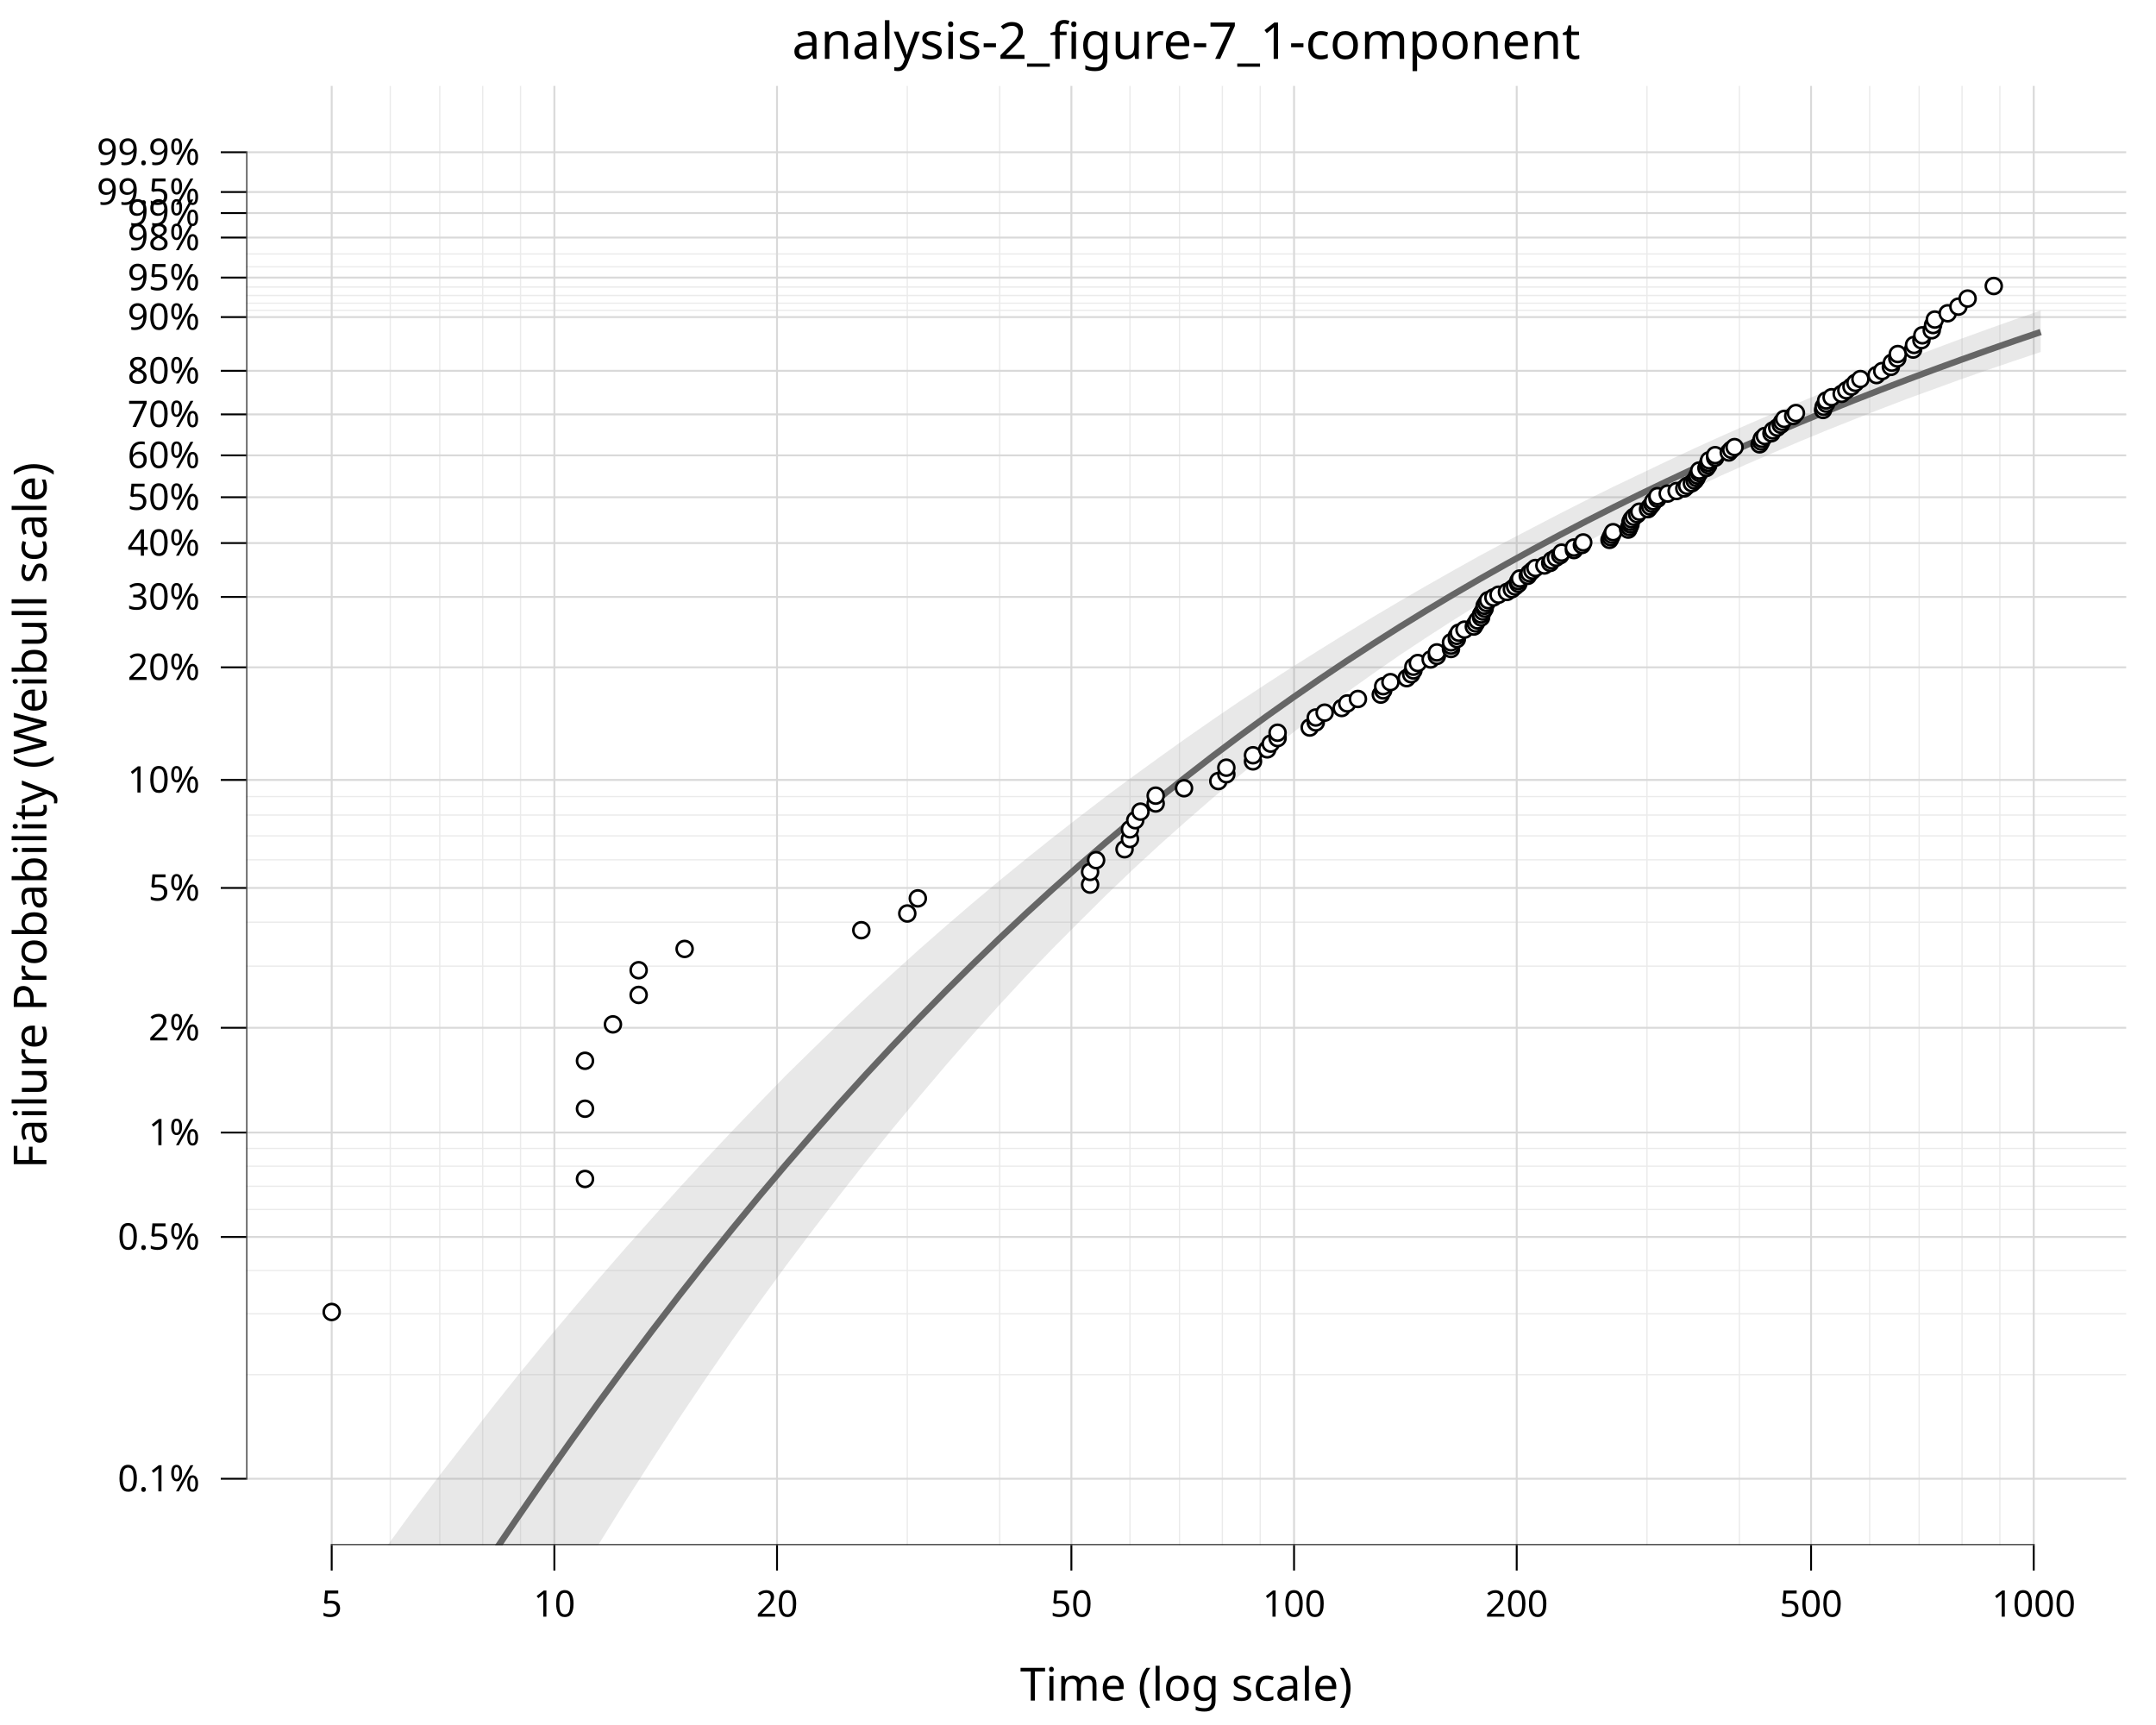
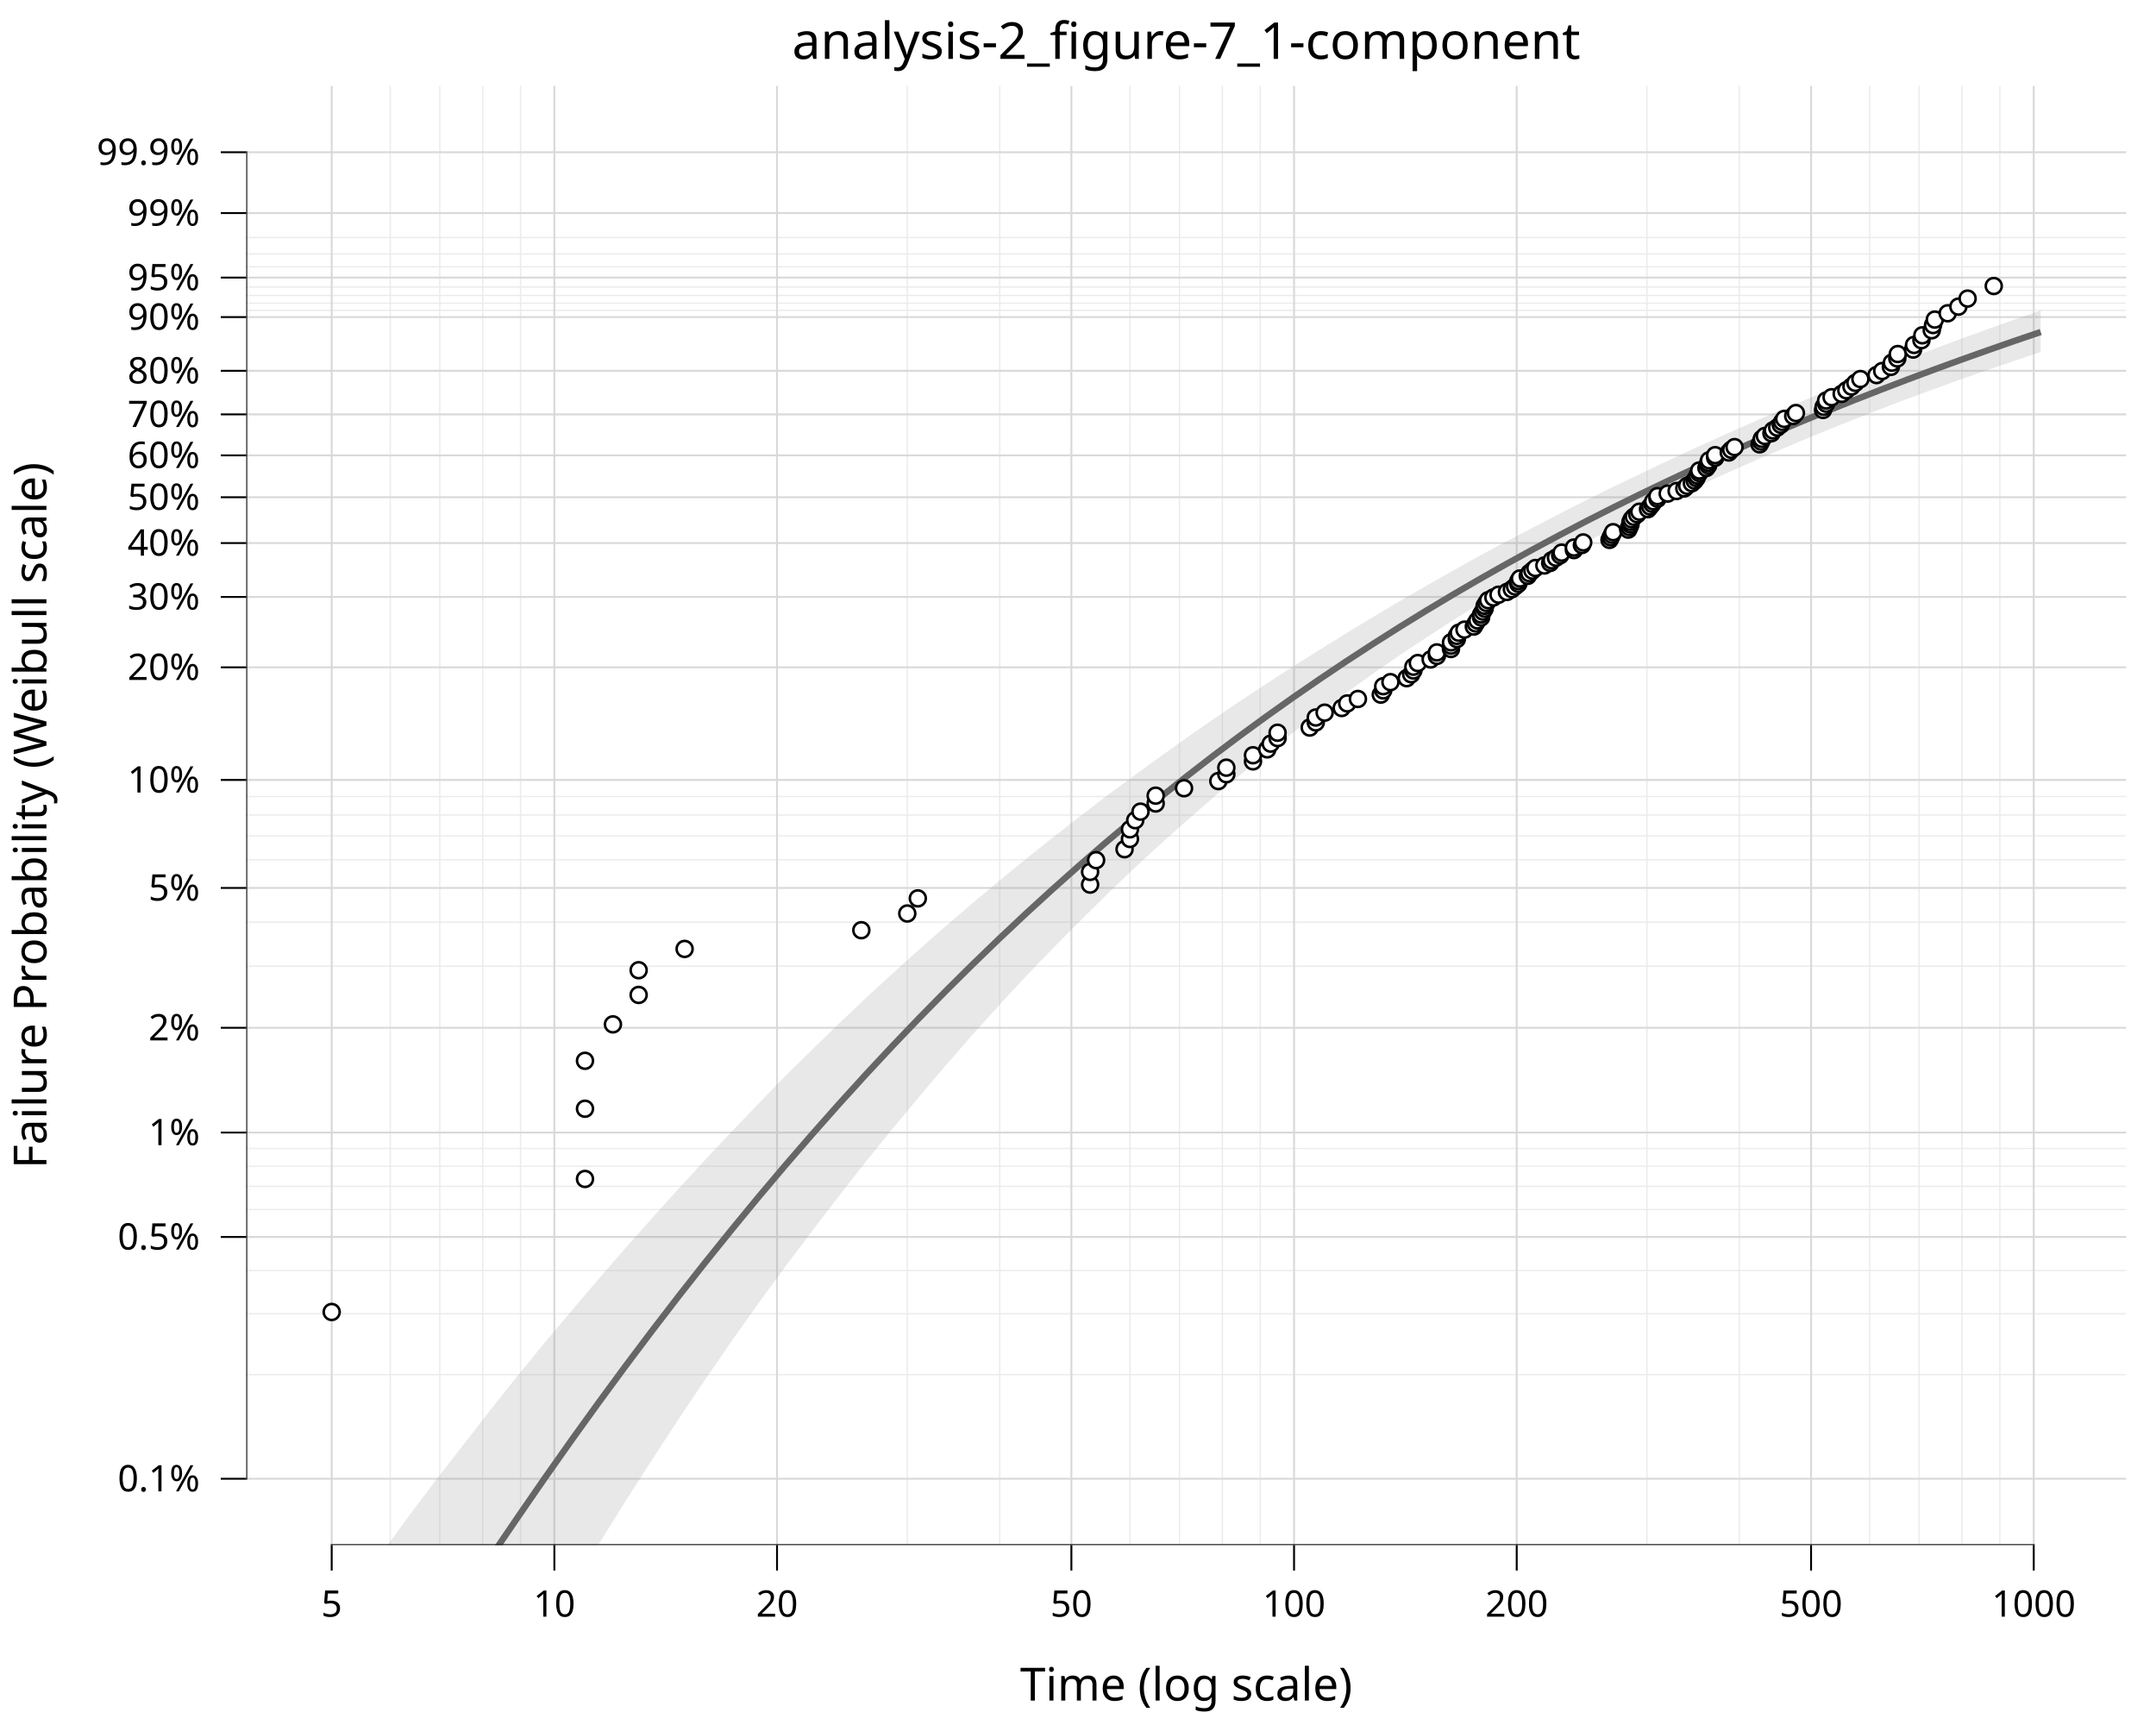
<svg xmlns="http://www.w3.org/2000/svg" class="svglite" data-engine-version="2.0" width="720.00pt" height="576.00pt" viewBox="0 0 720.00 576.00">
  <defs>
    <style type="text/css">
    .svglite line, .svglite polyline, .svglite polygon, .svglite path, .svglite rect, .svglite circle {
      fill: none;
      stroke: #000000;
      stroke-linecap: round;
      stroke-linejoin: round;
      stroke-miterlimit: 10.00;
    }
  </style>
  </defs>
  <rect width="100%" height="100%" style="stroke: none; fill: #FFFFFF;" />
  <defs>
    <clipPath id="cpMC4wMHw3MjAuMDB8MC4wMHw1NzYuMDA=">
      <rect x="0.00" y="0.00" width="720.00" height="576.00" />
    </clipPath>
  </defs>
  <g clip-path="url(#cpMC4wMHw3MjAuMDB8MC4wMHw1NzYuMDA=)">
    <rect x="0" y="0.00" width="720.00" height="576.00" style="stroke-width: 10.67; stroke: none;" />
  </g>
  <defs>
    <clipPath id="cpODIuMjR8NzEwLjA0fDI4LjY4fDUxNS45Mw==">
      <rect x="82.24" y="28.68" width="627.80" height="487.25" />
    </clipPath>
  </defs>
  <g clip-path="url(#cpODIuMjR8NzEwLjA0fDI4LjY4fDUxNS45Mw==)">
    <rect x="82.24" y="28.68" width="627.80" height="487.25" style="stroke-width: 10.67; stroke: none;" />
    <polyline points="82.24,459.02 710.04,459.02 " style="stroke-width: 0.43; stroke: #EBEBEB; stroke-linecap: butt;" />
    <polyline points="82.24,438.68 710.04,438.68 " style="stroke-width: 0.43; stroke: #EBEBEB; stroke-linecap: butt;" />
    <polyline points="82.24,424.24 710.04,424.24 " style="stroke-width: 0.43; stroke: #EBEBEB; stroke-linecap: butt;" />
    <polyline points="82.24,403.87 710.04,403.87 " style="stroke-width: 0.43; stroke: #EBEBEB; stroke-linecap: butt;" />
    <polyline points="82.24,396.12 710.04,396.12 " style="stroke-width: 0.43; stroke: #EBEBEB; stroke-linecap: butt;" />
    <polyline points="82.24,389.41 710.04,389.41 " style="stroke-width: 0.43; stroke: #EBEBEB; stroke-linecap: butt;" />
    <polyline points="82.24,383.48 710.04,383.48 " style="stroke-width: 0.43; stroke: #EBEBEB; stroke-linecap: butt;" />
    <polyline points="82.24,322.61 710.04,322.61 " style="stroke-width: 0.43; stroke: #EBEBEB; stroke-linecap: butt;" />
    <polyline points="82.24,307.94 710.04,307.94 " style="stroke-width: 0.43; stroke: #EBEBEB; stroke-linecap: butt;" />
    <polyline points="82.24,287.10 710.04,287.10 " style="stroke-width: 0.43; stroke: #EBEBEB; stroke-linecap: butt;" />
    <polyline points="82.24,279.11 710.04,279.11 " style="stroke-width: 0.43; stroke: #EBEBEB; stroke-linecap: butt;" />
    <polyline points="82.24,272.15 710.04,272.15 " style="stroke-width: 0.43; stroke: #EBEBEB; stroke-linecap: butt;" />
    <polyline points="82.24,265.98 710.04,265.98 " style="stroke-width: 0.43; stroke: #EBEBEB; stroke-linecap: butt;" />
    <polyline points="82.24,199.33 710.04,199.33 " style="stroke-width: 0.43; stroke: #EBEBEB; stroke-linecap: butt;" />
    <polyline points="82.24,138.37 710.04,138.37 " style="stroke-width: 0.43; stroke: #EBEBEB; stroke-linecap: butt;" />
    <polyline points="82.24,103.63 710.04,103.63 " style="stroke-width: 0.43; stroke: #EBEBEB; stroke-linecap: butt;" />
    <polyline points="82.24,101.24 710.04,101.24 " style="stroke-width: 0.43; stroke: #EBEBEB; stroke-linecap: butt;" />
    <polyline points="82.24,98.66 710.04,98.66 " style="stroke-width: 0.43; stroke: #EBEBEB; stroke-linecap: butt;" />
    <polyline points="82.24,95.84 710.04,95.84 " style="stroke-width: 0.43; stroke: #EBEBEB; stroke-linecap: butt;" />
    <polyline points="82.24,92.69 710.04,92.69 " style="stroke-width: 0.43; stroke: #EBEBEB; stroke-linecap: butt;" />
    <polyline points="82.24,89.09 710.04,89.09 " style="stroke-width: 0.43; stroke: #EBEBEB; stroke-linecap: butt;" />
    <polyline points="82.24,84.80 710.04,84.80 " style="stroke-width: 0.43; stroke: #EBEBEB; stroke-linecap: butt;" />
+     <polyline points="82.24,79.32 710.04,79.32 " style="stroke-width: 0.43; stroke: #EBEBEB; stroke-linecap: butt;" />
    <polyline points="130.33,515.93 130.33,28.68 " style="stroke-width: 0.43; stroke: #EBEBEB; stroke-linecap: butt;" />
    <polyline points="146.87,515.93 146.87,28.68 " style="stroke-width: 0.43; stroke: #EBEBEB; stroke-linecap: butt;" />
    <polyline points="161.19,515.93 161.19,28.68 " style="stroke-width: 0.43; stroke: #EBEBEB; stroke-linecap: butt;" />
    <polyline points="173.83,515.93 173.83,28.68 " style="stroke-width: 0.43; stroke: #EBEBEB; stroke-linecap: butt;" />
    <polyline points="302.99,515.93 302.99,28.68 " style="stroke-width: 0.43; stroke: #EBEBEB; stroke-linecap: butt;" />
    <polyline points="333.85,515.93 333.85,28.68 " style="stroke-width: 0.43; stroke: #EBEBEB; stroke-linecap: butt;" />
    <polyline points="377.35,515.93 377.35,28.68 " style="stroke-width: 0.43; stroke: #EBEBEB; stroke-linecap: butt;" />
    <polyline points="393.89,515.93 393.89,28.68 " style="stroke-width: 0.43; stroke: #EBEBEB; stroke-linecap: butt;" />
    <polyline points="408.21,515.93 408.21,28.68 " style="stroke-width: 0.43; stroke: #EBEBEB; stroke-linecap: butt;" />
    <polyline points="420.85,515.93 420.85,28.68 " style="stroke-width: 0.43; stroke: #EBEBEB; stroke-linecap: butt;" />
    <polyline points="550.01,515.93 550.01,28.68 " style="stroke-width: 0.43; stroke: #EBEBEB; stroke-linecap: butt;" />
    <polyline points="580.87,515.93 580.87,28.68 " style="stroke-width: 0.43; stroke: #EBEBEB; stroke-linecap: butt;" />
    <polyline points="624.37,515.93 624.37,28.68 " style="stroke-width: 0.43; stroke: #EBEBEB; stroke-linecap: butt;" />
    <polyline points="640.90,515.93 640.90,28.68 " style="stroke-width: 0.43; stroke: #EBEBEB; stroke-linecap: butt;" />
    <polyline points="655.23,515.93 655.23,28.68 " style="stroke-width: 0.43; stroke: #EBEBEB; stroke-linecap: butt;" />
    <polyline points="667.86,515.93 667.86,28.68 " style="stroke-width: 0.43; stroke: #EBEBEB; stroke-linecap: butt;" />
    <polyline points="82.24,493.78 710.04,493.78 " style="stroke-width: 0.64; stroke: #D9D9D9; stroke-linecap: butt;" />
    <polyline points="82.24,413.03 710.04,413.03 " style="stroke-width: 0.64; stroke: #D9D9D9; stroke-linecap: butt;" />
    <polyline points="82.24,378.17 710.04,378.17 " style="stroke-width: 0.64; stroke: #D9D9D9; stroke-linecap: butt;" />
    <polyline points="82.24,343.19 710.04,343.19 " style="stroke-width: 0.64; stroke: #D9D9D9; stroke-linecap: butt;" />
    <polyline points="82.24,296.50 710.04,296.50 " style="stroke-width: 0.64; stroke: #D9D9D9; stroke-linecap: butt;" />
    <polyline points="82.24,260.43 710.04,260.43 " style="stroke-width: 0.64; stroke: #D9D9D9; stroke-linecap: butt;" />
    <polyline points="82.24,222.83 710.04,222.83 " style="stroke-width: 0.64; stroke: #D9D9D9; stroke-linecap: butt;" />
    <polyline points="82.24,199.33 710.04,199.33 " style="stroke-width: 0.64; stroke: #D9D9D9; stroke-linecap: butt;" />
    <polyline points="82.24,181.33 710.04,181.33 " style="stroke-width: 0.64; stroke: #D9D9D9; stroke-linecap: butt;" />
    <polyline points="82.24,166.03 710.04,166.03 " style="stroke-width: 0.64; stroke: #D9D9D9; stroke-linecap: butt;" />
    <polyline points="82.24,152.05 710.04,152.05 " style="stroke-width: 0.64; stroke: #D9D9D9; stroke-linecap: butt;" />
    <polyline points="82.24,138.37 710.04,138.37 " style="stroke-width: 0.64; stroke: #D9D9D9; stroke-linecap: butt;" />
    <polyline points="82.24,123.82 710.04,123.82 " style="stroke-width: 0.64; stroke: #D9D9D9; stroke-linecap: butt;" />
    <polyline points="82.24,105.88 710.04,105.88 " style="stroke-width: 0.64; stroke: #D9D9D9; stroke-linecap: butt;" />
    <polyline points="82.24,92.69 710.04,92.69 " style="stroke-width: 0.64; stroke: #D9D9D9; stroke-linecap: butt;" />
-     <polyline points="82.24,79.32 710.04,79.32 " style="stroke-width: 0.64; stroke: #D9D9D9; stroke-linecap: butt;" />
    <polyline points="82.24,71.14 710.04,71.14 " style="stroke-width: 0.64; stroke: #D9D9D9; stroke-linecap: butt;" />
-     <polyline points="82.24,64.12 710.04,64.12 " style="stroke-width: 0.64; stroke: #D9D9D9; stroke-linecap: butt;" />
    <polyline points="82.24,50.83 710.04,50.83 " style="stroke-width: 0.64; stroke: #D9D9D9; stroke-linecap: butt;" />
    <polyline points="110.77,515.93 110.77,28.68 " style="stroke-width: 0.64; stroke: #D9D9D9; stroke-linecap: butt;" />
    <polyline points="185.13,515.93 185.13,28.68 " style="stroke-width: 0.64; stroke: #D9D9D9; stroke-linecap: butt;" />
    <polyline points="259.49,515.93 259.49,28.68 " style="stroke-width: 0.64; stroke: #D9D9D9; stroke-linecap: butt;" />
    <polyline points="357.79,515.93 357.79,28.68 " style="stroke-width: 0.64; stroke: #D9D9D9; stroke-linecap: butt;" />
    <polyline points="432.15,515.93 432.15,28.68 " style="stroke-width: 0.64; stroke: #D9D9D9; stroke-linecap: butt;" />
    <polyline points="506.51,515.93 506.51,28.68 " style="stroke-width: 0.64; stroke: #D9D9D9; stroke-linecap: butt;" />
    <polyline points="604.81,515.93 604.81,28.68 " style="stroke-width: 0.64; stroke: #D9D9D9; stroke-linecap: butt;" />
    <polyline points="679.17,515.93 679.17,28.68 " style="stroke-width: 0.64; stroke: #D9D9D9; stroke-linecap: butt;" />
    <polygon points="110.77,541.76 119.69,529.34 128.61,517.10 137.52,504.89 146.44,493.12 155.36,481.63 164.28,470.15 167.84,465.67 173.20,458.97 182.11,448.09 191.03,437.50 199.95,427.00 208.87,416.75 217.78,406.74 226.70,396.82 235.62,387.12 244.54,377.65 253.45,368.37 262.37,359.18 271.29,350.43 280.21,341.76 289.12,333.30 298.04,325.09 306.96,317.03 315.88,309.21 324.80,301.55 333.71,294.09 342.63,286.81 351.55,279.69 360.47,272.73 369.38,265.90 378.30,259.31 387.22,252.83 396.14,246.46 405.05,240.26 413.97,234.18 422.89,228.31 431.81,222.55 440.72,216.96 449.64,211.42 458.56,206.00 467.48,200.72 476.40,195.55 485.31,190.50 494.23,185.51 503.15,180.74 512.07,176.08 520.98,171.45 529.90,166.93 538.82,162.51 547.74,158.26 556.65,154.00 565.57,149.83 574.49,145.79 583.41,141.83 592.32,137.97 601.24,134.20 610.16,130.51 619.08,126.89 628.00,123.36 636.91,119.91 645.83,116.52 654.75,113.18 663.67,109.95 672.58,106.77 681.50,103.68 681.50,117.54 672.58,120.53 663.67,123.56 654.75,126.69 645.83,129.93 636.91,133.18 628.00,136.59 619.08,140.08 610.16,143.64 601.24,147.32 592.32,151.12 583.41,154.96 574.49,158.94 565.57,163.07 556.65,167.35 547.74,171.74 538.82,176.27 529.90,180.99 520.98,185.82 512.07,190.87 503.15,196.11 494.23,201.52 485.31,207.09 476.40,212.83 467.48,218.74 458.56,224.91 449.64,231.28 440.72,237.81 431.81,244.60 422.89,251.66 413.97,258.93 405.05,266.42 396.14,274.18 387.22,282.14 378.30,290.37 369.38,298.91 360.47,307.75 351.55,316.71 342.63,325.98 333.71,335.61 324.80,345.48 315.88,355.69 306.96,366.21 298.04,376.94 289.12,387.94 280.21,399.29 271.29,410.93 262.37,422.78 253.45,434.99 244.54,447.50 235.62,460.45 226.70,473.72 217.78,487.38 208.87,501.30 199.95,515.62 191.03,530.09 182.11,544.84 173.20,560.13 167.84,569.41 164.28,575.61 155.36,591.43 146.44,607.72 137.52,624.15 128.61,641.04 119.69,658.25 110.77,675.70 " style="stroke-width: 0.00; stroke: none; stroke-linecap: butt; fill: #999999; fill-opacity: 0.22;" />
    <polyline points="110.77,541.76 119.69,529.34 128.61,517.10 137.52,504.89 146.44,493.12 155.36,481.63 164.28,470.15 167.84,465.67 173.20,458.97 182.11,448.09 191.03,437.50 199.95,427.00 208.87,416.75 217.78,406.74 226.70,396.82 235.62,387.12 244.54,377.65 253.45,368.37 262.37,359.18 271.29,350.43 280.21,341.76 289.12,333.30 298.04,325.09 306.96,317.03 315.88,309.21 324.80,301.55 333.71,294.09 342.63,286.81 351.55,279.69 360.47,272.73 369.38,265.90 378.30,259.31 387.22,252.83 396.14,246.46 405.05,240.26 413.97,234.18 422.89,228.31 431.81,222.55 440.72,216.96 449.64,211.42 458.56,206.00 467.48,200.72 476.40,195.55 485.31,190.50 494.23,185.51 503.15,180.74 512.07,176.08 520.98,171.45 529.90,166.93 538.82,162.51 547.74,158.26 556.65,154.00 565.57,149.83 574.49,145.79 583.41,141.83 592.32,137.97 601.24,134.20 610.16,130.51 619.08,126.89 628.00,123.36 636.91,119.91 645.83,116.52 654.75,113.18 663.67,109.95 672.58,106.77 681.50,103.68 " style="stroke-width: 1.07; stroke: none; stroke-linecap: butt;" />
    <polyline points="681.50,117.54 672.58,120.53 663.67,123.56 654.75,126.69 645.83,129.93 636.91,133.18 628.00,136.59 619.08,140.08 610.16,143.64 601.24,147.32 592.32,151.12 583.41,154.96 574.49,158.94 565.57,163.07 556.65,167.35 547.74,171.74 538.82,176.27 529.90,180.99 520.98,185.82 512.07,190.87 503.15,196.11 494.23,201.52 485.31,207.09 476.40,212.83 467.48,218.74 458.56,224.91 449.64,231.28 440.72,237.81 431.81,244.60 422.89,251.66 413.97,258.93 405.05,266.42 396.14,274.18 387.22,282.14 378.30,290.37 369.38,298.91 360.47,307.75 351.55,316.71 342.63,325.98 333.71,335.61 324.80,345.48 315.88,355.69 306.96,366.21 298.04,376.94 289.12,387.94 280.21,399.29 271.29,410.93 262.37,422.78 253.45,434.99 244.54,447.50 235.62,460.45 226.70,473.72 217.78,487.38 208.87,501.30 199.95,515.62 191.03,530.09 182.11,544.84 173.20,560.13 167.84,569.41 164.28,575.61 155.36,591.43 146.44,607.72 137.52,624.15 128.61,641.04 119.69,658.25 110.77,675.70 " style="stroke-width: 1.07; stroke: none; stroke-linecap: butt;" />
    <polyline points="110.77,604.09 119.69,589.29 128.61,574.77 137.52,560.52 146.44,546.54 155.36,532.83 164.28,519.38 167.84,514.08 173.20,506.21 182.11,493.30 191.03,480.66 199.95,468.29 208.87,456.17 217.78,444.33 226.70,432.74 235.62,421.41 244.54,410.35 253.45,399.53 262.37,388.98 271.29,378.68 280.21,368.62 289.12,358.82 298.04,349.26 306.96,339.94 315.88,330.87 324.80,322.03 333.71,313.42 342.63,305.04 351.55,296.89 360.47,288.95 369.38,281.24 378.30,273.73 387.22,266.44 396.14,259.35 405.05,252.45 413.97,245.75 422.89,239.24 431.81,232.91 440.72,226.76 449.64,220.78 458.56,214.97 467.48,209.32 476.40,203.83 485.31,198.50 494.23,193.31 503.15,188.27 512.07,183.36 520.98,178.59 529.90,173.94 538.82,169.42 547.74,165.02 556.65,160.74 565.57,156.56 574.49,152.50 583.41,148.54 592.32,144.68 601.24,140.92 610.16,137.25 619.08,133.66 628.00,130.17 636.91,126.76 645.83,123.43 654.75,120.18 663.67,117.00 672.58,113.89 681.50,110.86 " style="stroke-width: 2.13; stroke: #666666; stroke-linecap: butt;" />
    <circle cx="110.77" cy="438.09" r="2.67" style="stroke-width: 0.85; fill: #FFFFFF;" />
    <circle cx="195.36" cy="393.67" r="2.67" style="stroke-width: 0.85; fill: #FFFFFF;" />
    <circle cx="195.36" cy="370.22" r="2.67" style="stroke-width: 0.85; fill: #FFFFFF;" />
    <circle cx="195.36" cy="354.21" r="2.67" style="stroke-width: 0.85; fill: #FFFFFF;" />
    <circle cx="204.69" cy="342.05" r="2.67" style="stroke-width: 0.85; fill: #FFFFFF;" />
    <circle cx="213.28" cy="332.22" r="2.67" style="stroke-width: 0.85; fill: #FFFFFF;" />
    <circle cx="213.28" cy="323.97" r="2.67" style="stroke-width: 0.85; fill: #FFFFFF;" />
    <circle cx="228.63" cy="316.86" r="2.67" style="stroke-width: 0.85; fill: #FFFFFF;" />
    <circle cx="287.64" cy="310.61" r="2.67" style="stroke-width: 0.85; fill: #FFFFFF;" />
    <circle cx="302.99" cy="305.03" r="2.67" style="stroke-width: 0.85; fill: #FFFFFF;" />
    <circle cx="306.51" cy="299.98" r="2.67" style="stroke-width: 0.85; fill: #FFFFFF;" />
    <circle cx="364.04" cy="295.38" r="2.67" style="stroke-width: 0.85; fill: #FFFFFF;" />
    <circle cx="364.04" cy="291.14" r="2.67" style="stroke-width: 0.85; fill: #FFFFFF;" />
    <circle cx="366.05" cy="287.22" r="2.67" style="stroke-width: 0.85; fill: #FFFFFF;" />
    <circle cx="375.55" cy="283.57" r="2.67" style="stroke-width: 0.85; fill: #FFFFFF;" />
    <circle cx="377.35" cy="280.15" r="2.67" style="stroke-width: 0.85; fill: #FFFFFF;" />
    <circle cx="377.35" cy="276.93" r="2.67" style="stroke-width: 0.85; fill: #FFFFFF;" />
    <circle cx="379.12" cy="273.89" r="2.67" style="stroke-width: 0.85; fill: #FFFFFF;" />
    <circle cx="380.87" cy="271.02" r="2.67" style="stroke-width: 0.85; fill: #FFFFFF;" />
    <circle cx="385.94" cy="268.29" r="2.67" style="stroke-width: 0.85; fill: #FFFFFF;" />
    <circle cx="385.94" cy="265.68" r="2.67" style="stroke-width: 0.85; fill: #FFFFFF;" />
    <circle cx="395.41" cy="263.20" r="2.67" style="stroke-width: 0.85; fill: #FFFFFF;" />
    <circle cx="406.86" cy="260.81" r="2.67" style="stroke-width: 0.85; fill: #FFFFFF;" />
    <circle cx="409.54" cy="258.53" r="2.67" style="stroke-width: 0.85; fill: #FFFFFF;" />
    <circle cx="409.54" cy="256.34" r="2.67" style="stroke-width: 0.85; fill: #FFFFFF;" />
    <circle cx="418.44" cy="254.23" r="2.67" style="stroke-width: 0.85; fill: #FFFFFF;" />
    <circle cx="418.44" cy="252.19" r="2.67" style="stroke-width: 0.85; fill: #FFFFFF;" />
    <circle cx="423.20" cy="250.22" r="2.67" style="stroke-width: 0.85; fill: #FFFFFF;" />
    <circle cx="424.36" cy="248.31" r="2.67" style="stroke-width: 0.85; fill: #FFFFFF;" />
    <circle cx="426.65" cy="246.46" r="2.67" style="stroke-width: 0.85; fill: #FFFFFF;" />
    <circle cx="426.65" cy="244.67" r="2.67" style="stroke-width: 0.85; fill: #FFFFFF;" />
    <circle cx="437.38" cy="242.93" r="2.67" style="stroke-width: 0.85; fill: #FFFFFF;" />
    <circle cx="439.41" cy="241.23" r="2.67" style="stroke-width: 0.85; fill: #FFFFFF;" />
    <circle cx="439.41" cy="239.58" r="2.67" style="stroke-width: 0.85; fill: #FFFFFF;" />
    <circle cx="442.37" cy="237.97" r="2.67" style="stroke-width: 0.85; fill: #FFFFFF;" />
    <circle cx="448.07" cy="236.41" r="2.67" style="stroke-width: 0.85; fill: #FFFFFF;" />
    <circle cx="449.91" cy="234.88" r="2.67" style="stroke-width: 0.85; fill: #FFFFFF;" />
    <circle cx="453.48" cy="233.40" r="2.67" style="stroke-width: 0.85; fill: #FFFFFF;" />
    <circle cx="461.12" cy="231.94" r="2.67" style="stroke-width: 0.85; fill: #FFFFFF;" />
    <circle cx="461.93" cy="230.53" r="2.67" style="stroke-width: 0.85; fill: #FFFFFF;" />
    <circle cx="461.93" cy="229.14" r="2.67" style="stroke-width: 0.85; fill: #FFFFFF;" />
    <circle cx="464.34" cy="227.78" r="2.67" style="stroke-width: 0.85; fill: #FFFFFF;" />
    <circle cx="469.77" cy="226.45" r="2.67" style="stroke-width: 0.85; fill: #FFFFFF;" />
    <circle cx="471.27" cy="225.15" r="2.67" style="stroke-width: 0.85; fill: #FFFFFF;" />
    <circle cx="472.01" cy="223.88" r="2.67" style="stroke-width: 0.85; fill: #FFFFFF;" />
    <circle cx="472.01" cy="222.63" r="2.67" style="stroke-width: 0.85; fill: #FFFFFF;" />
    <circle cx="473.48" cy="221.40" r="2.67" style="stroke-width: 0.85; fill: #FFFFFF;" />
    <circle cx="477.77" cy="220.20" r="2.67" style="stroke-width: 0.85; fill: #FFFFFF;" />
    <circle cx="479.85" cy="219.02" r="2.67" style="stroke-width: 0.85; fill: #FFFFFF;" />
    <circle cx="479.85" cy="217.85" r="2.67" style="stroke-width: 0.85; fill: #FFFFFF;" />
    <circle cx="484.56" cy="216.71" r="2.67" style="stroke-width: 0.85; fill: #FFFFFF;" />
    <circle cx="484.56" cy="215.59" r="2.67" style="stroke-width: 0.85; fill: #FFFFFF;" />
    <circle cx="484.56" cy="214.49" r="2.67" style="stroke-width: 0.85; fill: #FFFFFF;" />
    <circle cx="486.52" cy="213.40" r="2.67" style="stroke-width: 0.85; fill: #FFFFFF;" />
    <circle cx="486.52" cy="212.33" r="2.67" style="stroke-width: 0.85; fill: #FFFFFF;" />
    <circle cx="487.16" cy="211.28" r="2.67" style="stroke-width: 0.85; fill: #FFFFFF;" />
    <circle cx="489.07" cy="210.24" r="2.67" style="stroke-width: 0.85; fill: #FFFFFF;" />
    <circle cx="492.18" cy="209.21" r="2.67" style="stroke-width: 0.85; fill: #FFFFFF;" />
    <circle cx="492.79" cy="208.18" r="2.67" style="stroke-width: 0.85; fill: #FFFFFF;" />
    <circle cx="493.40" cy="207.17" r="2.67" style="stroke-width: 0.85; fill: #FFFFFF;" />
    <circle cx="494.61" cy="206.17" r="2.67" style="stroke-width: 0.85; fill: #FFFFFF;" />
    <circle cx="494.61" cy="205.18" r="2.67" style="stroke-width: 0.85; fill: #FFFFFF;" />
    <circle cx="495.21" cy="204.20" r="2.67" style="stroke-width: 0.85; fill: #FFFFFF;" />
    <circle cx="495.80" cy="203.24" r="2.67" style="stroke-width: 0.85; fill: #FFFFFF;" />
    <circle cx="495.80" cy="202.29" r="2.67" style="stroke-width: 0.85; fill: #FFFFFF;" />
    <circle cx="496.39" cy="201.35" r="2.67" style="stroke-width: 0.85; fill: #FFFFFF;" />
    <circle cx="496.98" cy="200.42" r="2.67" style="stroke-width: 0.85; fill: #FFFFFF;" />
    <circle cx="498.72" cy="199.50" r="2.67" style="stroke-width: 0.85; fill: #FFFFFF;" />
    <circle cx="500.44" cy="198.58" r="2.67" style="stroke-width: 0.85; fill: #FFFFFF;" />
    <circle cx="503.24" cy="197.66" r="2.67" style="stroke-width: 0.85; fill: #FFFFFF;" />
    <circle cx="504.89" cy="196.75" r="2.67" style="stroke-width: 0.85; fill: #FFFFFF;" />
    <circle cx="505.97" cy="195.84" r="2.67" style="stroke-width: 0.85; fill: #FFFFFF;" />
    <circle cx="507.04" cy="194.94" r="2.67" style="stroke-width: 0.85; fill: #FFFFFF;" />
    <circle cx="507.04" cy="194.04" r="2.67" style="stroke-width: 0.85; fill: #FFFFFF;" />
    <circle cx="507.58" cy="193.16" r="2.67" style="stroke-width: 0.85; fill: #FFFFFF;" />
    <circle cx="510.20" cy="192.28" r="2.67" style="stroke-width: 0.85; fill: #FFFFFF;" />
    <circle cx="510.72" cy="191.40" r="2.67" style="stroke-width: 0.85; fill: #FFFFFF;" />
    <circle cx="511.74" cy="190.54" r="2.67" style="stroke-width: 0.85; fill: #FFFFFF;" />
    <circle cx="512.76" cy="189.67" r="2.67" style="stroke-width: 0.85; fill: #FFFFFF;" />
    <circle cx="515.75" cy="188.82" r="2.67" style="stroke-width: 0.85; fill: #FFFFFF;" />
    <circle cx="517.70" cy="187.96" r="2.67" style="stroke-width: 0.85; fill: #FFFFFF;" />
    <circle cx="518.19" cy="187.11" r="2.67" style="stroke-width: 0.85; fill: #FFFFFF;" />
    <circle cx="519.62" cy="186.24" r="2.67" style="stroke-width: 0.85; fill: #FFFFFF;" />
    <circle cx="521.03" cy="185.39" r="2.67" style="stroke-width: 0.85; fill: #FFFFFF;" />
    <circle cx="521.50" cy="184.54" r="2.67" style="stroke-width: 0.85; fill: #FFFFFF;" />
    <circle cx="525.62" cy="183.68" r="2.67" style="stroke-width: 0.85; fill: #FFFFFF;" />
    <circle cx="525.62" cy="182.83" r="2.67" style="stroke-width: 0.85; fill: #FFFFFF;" />
    <circle cx="528.28" cy="181.98" r="2.67" style="stroke-width: 0.85; fill: #FFFFFF;" />
    <circle cx="528.72" cy="181.13" r="2.67" style="stroke-width: 0.85; fill: #FFFFFF;" />
    <circle cx="537.50" cy="180.27" r="2.67" style="stroke-width: 0.85; fill: #FFFFFF;" />
    <circle cx="537.91" cy="179.41" r="2.67" style="stroke-width: 0.85; fill: #FFFFFF;" />
    <circle cx="538.31" cy="178.56" r="2.67" style="stroke-width: 0.85; fill: #FFFFFF;" />
    <circle cx="538.70" cy="177.71" r="2.67" style="stroke-width: 0.85; fill: #FFFFFF;" />
    <circle cx="543.75" cy="176.84" r="2.67" style="stroke-width: 0.85; fill: #FFFFFF;" />
    <circle cx="544.13" cy="175.98" r="2.67" style="stroke-width: 0.85; fill: #FFFFFF;" />
    <circle cx="544.50" cy="175.12" r="2.67" style="stroke-width: 0.85; fill: #FFFFFF;" />
    <circle cx="544.50" cy="174.26" r="2.67" style="stroke-width: 0.85; fill: #FFFFFF;" />
    <circle cx="544.88" cy="173.41" r="2.67" style="stroke-width: 0.85; fill: #FFFFFF;" />
    <circle cx="545.63" cy="172.57" r="2.67" style="stroke-width: 0.85; fill: #FFFFFF;" />
    <circle cx="546.74" cy="171.73" r="2.67" style="stroke-width: 0.85; fill: #FFFFFF;" />
    <circle cx="547.47" cy="170.87" r="2.67" style="stroke-width: 0.85; fill: #FFFFFF;" />
    <circle cx="550.36" cy="170.01" r="2.67" style="stroke-width: 0.85; fill: #FFFFFF;" />
    <circle cx="551.07" cy="169.14" r="2.67" style="stroke-width: 0.85; fill: #FFFFFF;" />
    <circle cx="551.78" cy="168.27" r="2.67" style="stroke-width: 0.85; fill: #FFFFFF;" />
    <circle cx="552.13" cy="167.40" r="2.67" style="stroke-width: 0.85; fill: #FFFFFF;" />
    <circle cx="553.52" cy="166.53" r="2.67" style="stroke-width: 0.85; fill: #FFFFFF;" />
    <circle cx="553.52" cy="165.67" r="2.67" style="stroke-width: 0.85; fill: #FFFFFF;" />
    <circle cx="556.93" cy="164.81" r="2.67" style="stroke-width: 0.85; fill: #FFFFFF;" />
    <circle cx="559.91" cy="163.95" r="2.67" style="stroke-width: 0.85; fill: #FFFFFF;" />
    <circle cx="562.48" cy="163.08" r="2.67" style="stroke-width: 0.85; fill: #FFFFFF;" />
    <circle cx="563.43" cy="162.22" r="2.67" style="stroke-width: 0.85; fill: #FFFFFF;" />
    <circle cx="565.00" cy="161.36" r="2.67" style="stroke-width: 0.85; fill: #FFFFFF;" />
    <circle cx="565.93" cy="160.50" r="2.67" style="stroke-width: 0.85; fill: #FFFFFF;" />
    <circle cx="566.54" cy="159.65" r="2.67" style="stroke-width: 0.85; fill: #FFFFFF;" />
    <circle cx="566.85" cy="158.80" r="2.67" style="stroke-width: 0.85; fill: #FFFFFF;" />
    <circle cx="567.46" cy="157.95" r="2.67" style="stroke-width: 0.85; fill: #FFFFFF;" />
    <circle cx="567.46" cy="157.11" r="2.67" style="stroke-width: 0.85; fill: #FFFFFF;" />
    <circle cx="569.86" cy="156.25" r="2.67" style="stroke-width: 0.85; fill: #FFFFFF;" />
    <circle cx="570.46" cy="155.40" r="2.67" style="stroke-width: 0.85; fill: #FFFFFF;" />
    <circle cx="570.46" cy="154.55" r="2.67" style="stroke-width: 0.85; fill: #FFFFFF;" />
    <circle cx="570.75" cy="153.71" r="2.67" style="stroke-width: 0.85; fill: #FFFFFF;" />
    <circle cx="572.79" cy="152.85" r="2.67" style="stroke-width: 0.85; fill: #FFFFFF;" />
    <circle cx="572.79" cy="151.99" r="2.67" style="stroke-width: 0.85; fill: #FFFFFF;" />
    <circle cx="577.32" cy="151.09" r="2.67" style="stroke-width: 0.85; fill: #FFFFFF;" />
    <circle cx="578.15" cy="150.19" r="2.67" style="stroke-width: 0.85; fill: #FFFFFF;" />
    <circle cx="579.25" cy="149.30" r="2.67" style="stroke-width: 0.85; fill: #FFFFFF;" />
    <circle cx="587.62" cy="148.37" r="2.67" style="stroke-width: 0.85; fill: #FFFFFF;" />
    <circle cx="588.13" cy="147.44" r="2.67" style="stroke-width: 0.85; fill: #FFFFFF;" />
    <circle cx="588.38" cy="146.52" r="2.67" style="stroke-width: 0.85; fill: #FFFFFF;" />
    <circle cx="589.37" cy="145.59" r="2.67" style="stroke-width: 0.85; fill: #FFFFFF;" />
    <circle cx="591.58" cy="144.66" r="2.67" style="stroke-width: 0.85; fill: #FFFFFF;" />
    <circle cx="592.06" cy="143.73" r="2.67" style="stroke-width: 0.85; fill: #FFFFFF;" />
    <circle cx="593.50" cy="142.78" r="2.67" style="stroke-width: 0.85; fill: #FFFFFF;" />
    <circle cx="594.69" cy="141.83" r="2.67" style="stroke-width: 0.85; fill: #FFFFFF;" />
    <circle cx="595.16" cy="140.87" r="2.67" style="stroke-width: 0.85; fill: #FFFFFF;" />
    <circle cx="595.86" cy="139.89" r="2.67" style="stroke-width: 0.85; fill: #FFFFFF;" />
    <circle cx="598.85" cy="138.91" r="2.67" style="stroke-width: 0.85; fill: #FFFFFF;" />
    <circle cx="599.75" cy="137.93" r="2.67" style="stroke-width: 0.85; fill: #FFFFFF;" />
    <circle cx="608.81" cy="136.89" r="2.67" style="stroke-width: 0.85; fill: #FFFFFF;" />
    <circle cx="609.01" cy="135.84" r="2.67" style="stroke-width: 0.85; fill: #FFFFFF;" />
    <circle cx="609.84" cy="134.79" r="2.67" style="stroke-width: 0.85; fill: #FFFFFF;" />
    <circle cx="609.84" cy="133.74" r="2.67" style="stroke-width: 0.85; fill: #FFFFFF;" />
    <circle cx="611.66" cy="132.64" r="2.67" style="stroke-width: 0.85; fill: #FFFFFF;" />
    <circle cx="615.03" cy="131.51" r="2.67" style="stroke-width: 0.85; fill: #FFFFFF;" />
    <circle cx="616.58" cy="130.33" r="2.67" style="stroke-width: 0.85; fill: #FFFFFF;" />
    <circle cx="618.30" cy="129.09" r="2.67" style="stroke-width: 0.85; fill: #FFFFFF;" />
    <circle cx="619.61" cy="127.84" r="2.67" style="stroke-width: 0.85; fill: #FFFFFF;" />
    <circle cx="621.28" cy="126.57" r="2.67" style="stroke-width: 0.85; fill: #FFFFFF;" />
    <circle cx="626.67" cy="125.24" r="2.67" style="stroke-width: 0.85; fill: #FFFFFF;" />
    <circle cx="628.57" cy="123.89" r="2.67" style="stroke-width: 0.85; fill: #FFFFFF;" />
    <circle cx="631.46" cy="122.51" r="2.67" style="stroke-width: 0.85; fill: #FFFFFF;" />
    <circle cx="631.79" cy="121.11" r="2.67" style="stroke-width: 0.85; fill: #FFFFFF;" />
    <circle cx="633.61" cy="119.68" r="2.67" style="stroke-width: 0.85; fill: #FFFFFF;" />
    <circle cx="633.77" cy="118.22" r="2.67" style="stroke-width: 0.85; fill: #FFFFFF;" />
    <circle cx="638.89" cy="116.72" r="2.67" style="stroke-width: 0.85; fill: #FFFFFF;" />
    <circle cx="639.20" cy="115.18" r="2.67" style="stroke-width: 0.85; fill: #FFFFFF;" />
    <circle cx="641.67" cy="113.60" r="2.67" style="stroke-width: 0.85; fill: #FFFFFF;" />
    <circle cx="641.97" cy="111.97" r="2.67" style="stroke-width: 0.85; fill: #FFFFFF;" />
    <circle cx="645.11" cy="110.29" r="2.67" style="stroke-width: 0.85; fill: #FFFFFF;" />
    <circle cx="645.55" cy="108.54" r="2.67" style="stroke-width: 0.85; fill: #FFFFFF;" />
    <circle cx="646.14" cy="106.71" r="2.67" style="stroke-width: 0.85; fill: #FFFFFF;" />
    <circle cx="650.43" cy="104.61" r="2.67" style="stroke-width: 0.85; fill: #FFFFFF;" />
    <circle cx="654.01" cy="102.39" r="2.67" style="stroke-width: 0.85; fill: #FFFFFF;" />
    <circle cx="657.09" cy="99.70" r="2.67" style="stroke-width: 0.85; fill: #FFFFFF;" />
    <circle cx="665.82" cy="95.50" r="2.67" style="stroke-width: 0.85; fill: #FFFFFF;" />
    <line x1="110.45" y1="515.93" x2="679.49" y2="515.93" style="stroke-width: 0.64; stroke-linecap: butt;" />
    <line x1="82.24" y1="494.10" x2="82.24" y2="50.51" style="stroke-width: 0.64; stroke-linecap: butt;" />
    <rect x="82.24" y="28.68" width="627.80" height="487.25" style="stroke-width: 0.00; stroke: none;" />
  </g>
  <g clip-path="url(#cpMC4wMHw3MjAuMDB8MC4wMHw1NzYuMDA=)">
    <polyline points="82.24,515.93 82.24,28.68 " style="stroke-width: 0.00; stroke: none; stroke-linecap: butt;" />
    <text x="66.76" y="497.99" text-anchor="end" style="font-size: 12.24px; font-family: sans;" textLength="34.70px" lengthAdjust="spacingAndGlyphs">  0.1%</text>
    <text x="66.76" y="417.24" text-anchor="end" style="font-size: 12.24px; font-family: sans;" textLength="34.70px" lengthAdjust="spacingAndGlyphs">  0.5%</text>
    <text x="66.76" y="382.39" text-anchor="end" style="font-size: 12.24px; font-family: sans;" textLength="31.29px" lengthAdjust="spacingAndGlyphs">    1%</text>
    <text x="66.76" y="347.40" text-anchor="end" style="font-size: 12.24px; font-family: sans;" textLength="31.29px" lengthAdjust="spacingAndGlyphs">    2%</text>
    <text x="66.76" y="300.71" text-anchor="end" style="font-size: 12.24px; font-family: sans;" textLength="31.29px" lengthAdjust="spacingAndGlyphs">    5%</text>
    <text x="66.76" y="264.64" text-anchor="end" style="font-size: 12.24px; font-family: sans;" textLength="34.70px" lengthAdjust="spacingAndGlyphs">   10%</text>
    <text x="66.76" y="227.04" text-anchor="end" style="font-size: 12.24px; font-family: sans;" textLength="34.70px" lengthAdjust="spacingAndGlyphs">   20%</text>
    <text x="66.76" y="203.54" text-anchor="end" style="font-size: 12.24px; font-family: sans;" textLength="34.70px" lengthAdjust="spacingAndGlyphs">   30%</text>
    <text x="66.76" y="185.54" text-anchor="end" style="font-size: 12.24px; font-family: sans;" textLength="34.70px" lengthAdjust="spacingAndGlyphs">   40%</text>
    <text x="66.76" y="170.24" text-anchor="end" style="font-size: 12.24px; font-family: sans;" textLength="34.70px" lengthAdjust="spacingAndGlyphs">   50%</text>
    <text x="66.76" y="156.26" text-anchor="end" style="font-size: 12.24px; font-family: sans;" textLength="34.70px" lengthAdjust="spacingAndGlyphs">   60%</text>
    <text x="66.76" y="142.58" text-anchor="end" style="font-size: 12.24px; font-family: sans;" textLength="34.70px" lengthAdjust="spacingAndGlyphs">   70%</text>
    <text x="66.76" y="128.03" text-anchor="end" style="font-size: 12.24px; font-family: sans;" textLength="34.70px" lengthAdjust="spacingAndGlyphs">   80%</text>
    <text x="66.76" y="110.09" text-anchor="end" style="font-size: 12.24px; font-family: sans;" textLength="34.70px" lengthAdjust="spacingAndGlyphs">   90%</text>
    <text x="66.76" y="96.90" text-anchor="end" style="font-size: 12.24px; font-family: sans;" textLength="34.70px" lengthAdjust="spacingAndGlyphs">   95%</text>
-     <text x="66.76" y="83.53" text-anchor="end" style="font-size: 12.24px; font-family: sans;" textLength="34.70px" lengthAdjust="spacingAndGlyphs">   98%</text>
    <text x="66.76" y="75.35" text-anchor="end" style="font-size: 12.24px; font-family: sans;" textLength="34.70px" lengthAdjust="spacingAndGlyphs">   99%</text>
-     <text x="66.76" y="68.33" text-anchor="end" style="font-size: 12.24px; font-family: sans;" textLength="38.11px" lengthAdjust="spacingAndGlyphs"> 99.5%</text>
    <text x="66.76" y="55.04" text-anchor="end" style="font-size: 12.24px; font-family: sans;" textLength="38.11px" lengthAdjust="spacingAndGlyphs"> 99.9%</text>
    <polyline points="73.73,493.78 82.24,493.78 " style="stroke-width: 0.64; stroke-linecap: butt;" />
    <polyline points="73.73,413.03 82.24,413.03 " style="stroke-width: 0.64; stroke-linecap: butt;" />
    <polyline points="73.73,378.17 82.24,378.17 " style="stroke-width: 0.64; stroke-linecap: butt;" />
    <polyline points="73.73,343.19 82.24,343.19 " style="stroke-width: 0.64; stroke-linecap: butt;" />
    <polyline points="73.73,296.50 82.24,296.50 " style="stroke-width: 0.64; stroke-linecap: butt;" />
    <polyline points="73.73,260.43 82.24,260.43 " style="stroke-width: 0.64; stroke-linecap: butt;" />
    <polyline points="73.73,222.83 82.24,222.83 " style="stroke-width: 0.64; stroke-linecap: butt;" />
    <polyline points="73.73,199.33 82.24,199.33 " style="stroke-width: 0.64; stroke-linecap: butt;" />
    <polyline points="73.73,181.33 82.24,181.33 " style="stroke-width: 0.64; stroke-linecap: butt;" />
    <polyline points="73.73,166.03 82.24,166.03 " style="stroke-width: 0.64; stroke-linecap: butt;" />
    <polyline points="73.73,152.05 82.24,152.05 " style="stroke-width: 0.64; stroke-linecap: butt;" />
    <polyline points="73.73,138.37 82.24,138.37 " style="stroke-width: 0.64; stroke-linecap: butt;" />
    <polyline points="73.73,123.82 82.24,123.82 " style="stroke-width: 0.64; stroke-linecap: butt;" />
    <polyline points="73.73,105.88 82.24,105.88 " style="stroke-width: 0.64; stroke-linecap: butt;" />
    <polyline points="73.73,92.69 82.24,92.69 " style="stroke-width: 0.64; stroke-linecap: butt;" />
-     <polyline points="73.73,79.32 82.24,79.32 " style="stroke-width: 0.64; stroke-linecap: butt;" />
    <polyline points="73.73,71.14 82.24,71.14 " style="stroke-width: 0.64; stroke-linecap: butt;" />
-     <polyline points="73.73,64.12 82.24,64.12 " style="stroke-width: 0.64; stroke-linecap: butt;" />
    <polyline points="73.73,50.83 82.24,50.83 " style="stroke-width: 0.64; stroke-linecap: butt;" />
    <polyline points="82.24,515.93 710.04,515.93 " style="stroke-width: 0.00; stroke: none; stroke-linecap: butt;" />
    <polyline points="110.77,524.43 110.77,515.93 " style="stroke-width: 0.64; stroke-linecap: butt;" />
    <polyline points="185.13,524.43 185.13,515.93 " style="stroke-width: 0.64; stroke-linecap: butt;" />
    <polyline points="259.49,524.43 259.49,515.93 " style="stroke-width: 0.64; stroke-linecap: butt;" />
    <polyline points="357.79,524.43 357.79,515.93 " style="stroke-width: 0.64; stroke-linecap: butt;" />
    <polyline points="432.15,524.43 432.15,515.93 " style="stroke-width: 0.64; stroke-linecap: butt;" />
    <polyline points="506.51,524.43 506.51,515.93 " style="stroke-width: 0.64; stroke-linecap: butt;" />
    <polyline points="604.81,524.43 604.81,515.93 " style="stroke-width: 0.64; stroke-linecap: butt;" />
    <polyline points="679.17,524.43 679.17,515.93 " style="stroke-width: 0.64; stroke-linecap: butt;" />
    <text x="110.77" y="539.83" text-anchor="middle" style="font-size: 12.24px; font-family: sans;" textLength="20.41px" lengthAdjust="spacingAndGlyphs">    5</text>
    <text x="185.13" y="539.83" text-anchor="middle" style="font-size: 12.24px; font-family: sans;" textLength="23.82px" lengthAdjust="spacingAndGlyphs">   10</text>
    <text x="259.49" y="539.83" text-anchor="middle" style="font-size: 12.24px; font-family: sans;" textLength="23.82px" lengthAdjust="spacingAndGlyphs">   20</text>
    <text x="357.79" y="539.83" text-anchor="middle" style="font-size: 12.24px; font-family: sans;" textLength="23.82px" lengthAdjust="spacingAndGlyphs">   50</text>
    <text x="432.15" y="539.83" text-anchor="middle" style="font-size: 12.24px; font-family: sans;" textLength="27.22px" lengthAdjust="spacingAndGlyphs">  100</text>
    <text x="506.51" y="539.83" text-anchor="middle" style="font-size: 12.24px; font-family: sans;" textLength="27.22px" lengthAdjust="spacingAndGlyphs">  200</text>
    <text x="604.81" y="539.83" text-anchor="middle" style="font-size: 12.24px; font-family: sans;" textLength="27.22px" lengthAdjust="spacingAndGlyphs">  500</text>
    <text x="679.17" y="539.83" text-anchor="middle" style="font-size: 12.24px; font-family: sans;" textLength="30.63px" lengthAdjust="spacingAndGlyphs"> 1000</text>
    <text x="396.14" y="567.84" text-anchor="middle" style="font-size: 15.30px; font-family: sans;" textLength="108.84px" lengthAdjust="spacingAndGlyphs">Time (log scale)</text>
    <text transform="translate(15.51,272.30) rotate(-90)" text-anchor="middle" style="font-size: 15.30px; font-family: sans;" textLength="227.03px" lengthAdjust="spacingAndGlyphs">Failure Probability (Weibull scale)</text>
    <text x="396.14" y="19.67" text-anchor="middle" style="font-size: 17.00px; font-family: sans;" textLength="252.35px" lengthAdjust="spacingAndGlyphs">analysis-2_figure-7_1-component</text>
  </g>
</svg>
